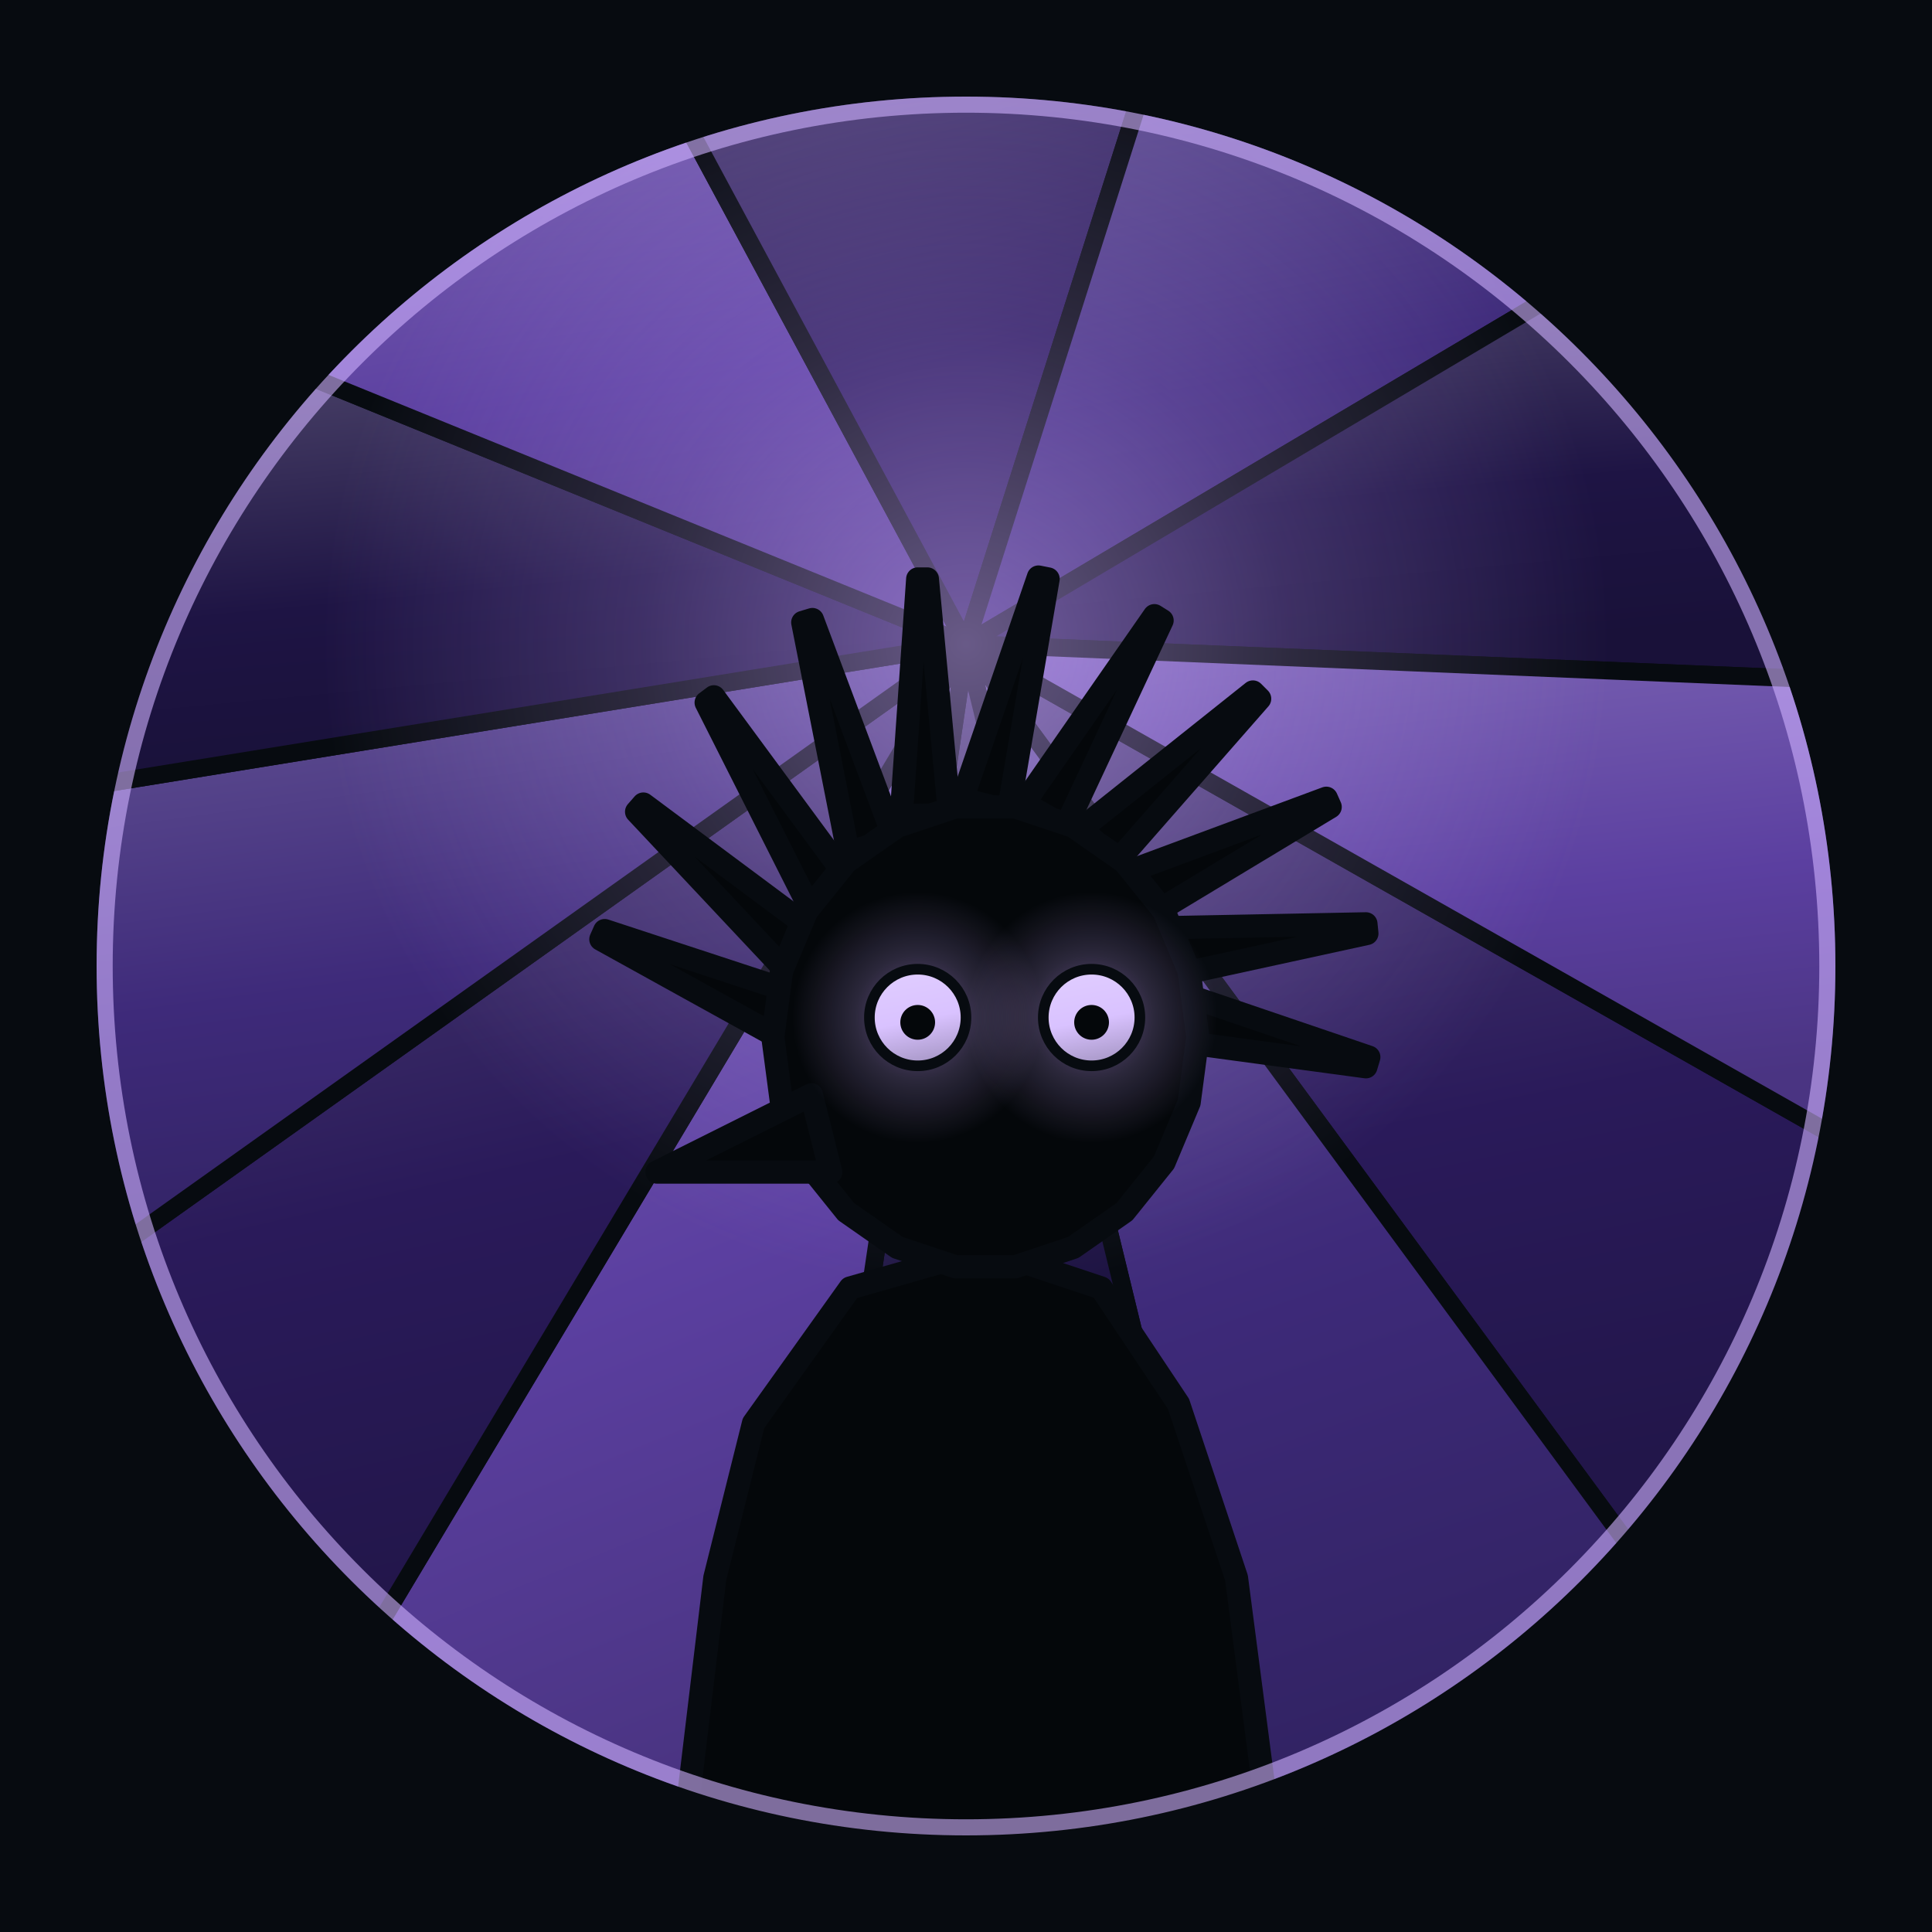
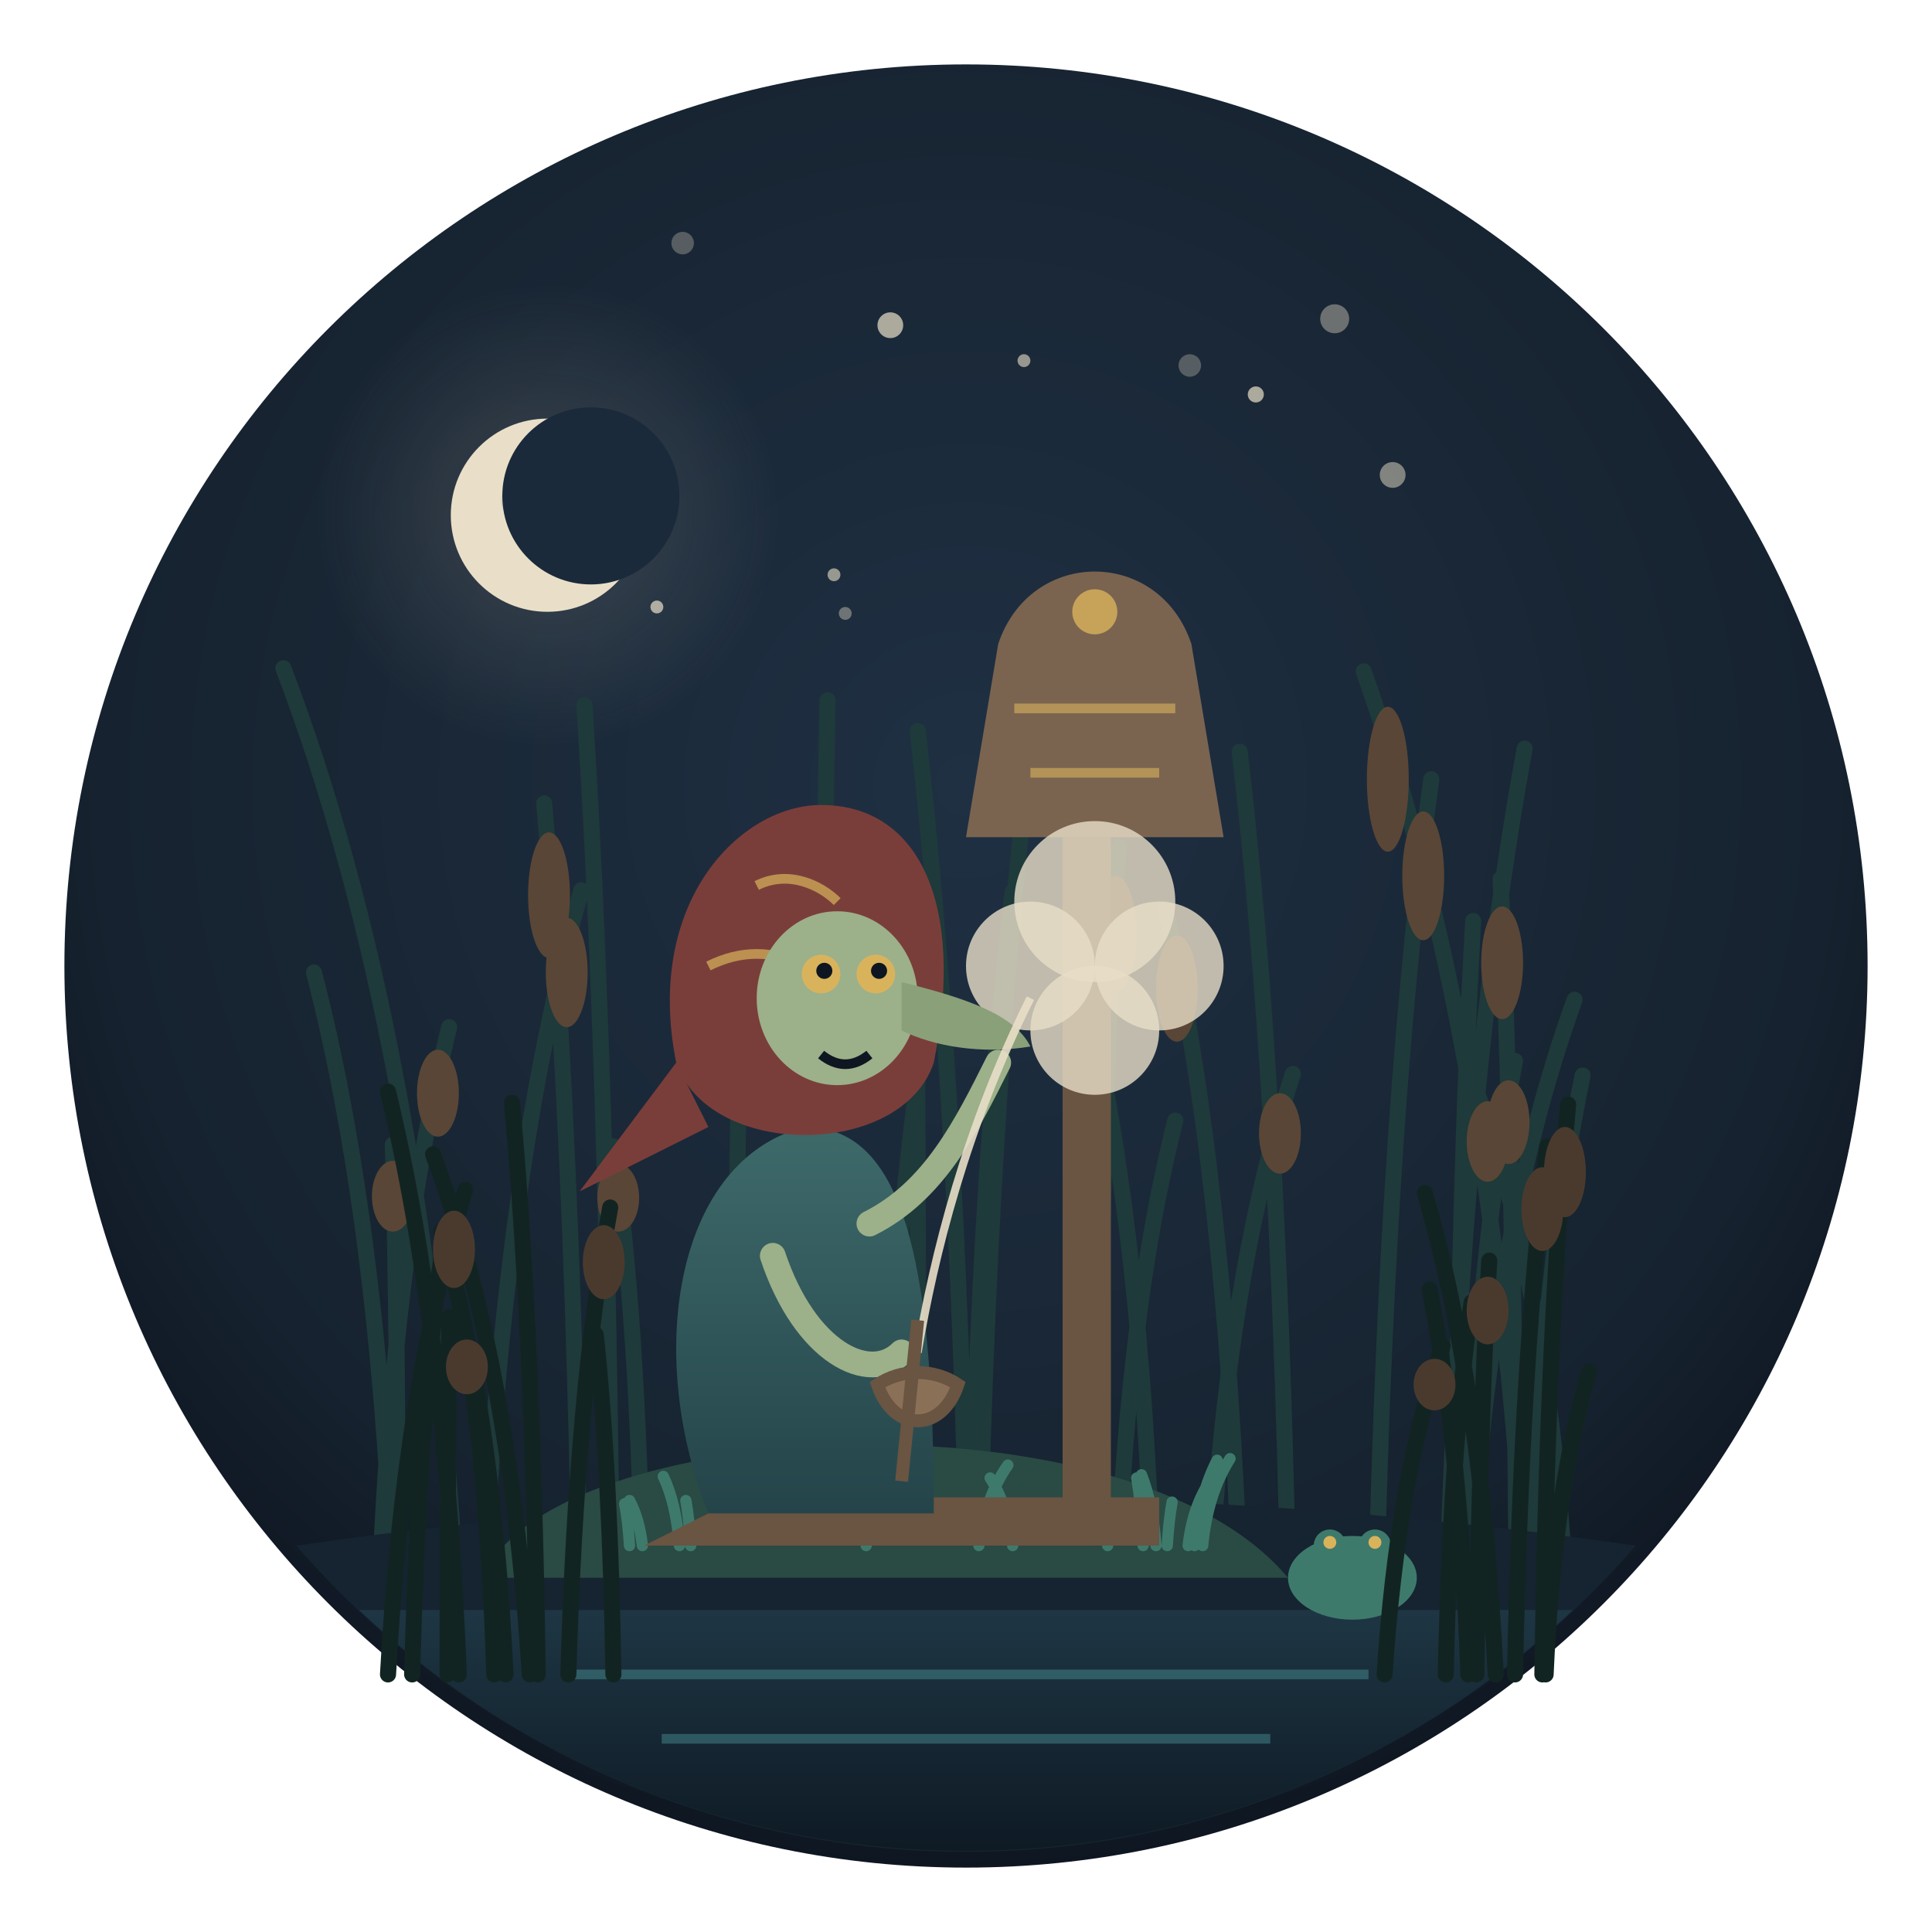
<svg xmlns="http://www.w3.org/2000/svg" viewBox="0 0 120 120">
  <defs>
-     <linearGradient id="g1" x1="0" y1="0" x2="0.2" y2="1">
-       <stop offset="0" stop-color="#55487B" />
-       <stop offset="0.6" stop-color="#2A1A5A" />
-       <stop offset="1" stop-color="#22164A" />
+     <radialGradient id="ki1" cx="0.5" cy="0.4" r="0.6">
+       <stop offset="0" stop-color="#1F3043" />
+       <stop offset="0.8" stop-color="#16222F" />
+       <stop offset="1" stop-color="#0E1621" />
+     </radialGradient>
+     <radialGradient id="ki2" cx="0.5" cy="0.5" r="0.5">
+       <stop offset="0" stop-color="#E9DFC8" stop-opacity="0.2" />
+       <stop offset="0.4" stop-color="#E9DFC8" stop-opacity="0.1" />
+       <stop offset="1" stop-color="#E9DFC8" stop-opacity="0" />
+     </radialGradient>
+     <linearGradient id="ki3" x1="0" y1="0" x2="0" y2="1">
+       <stop offset="0" stop-color="#1E3644" />
+       <stop offset="1" stop-color="#0E1A24" />
    </linearGradient>
-     <linearGradient id="g2" x1="0" y1="0" x2="0.2" y2="1">
-       <stop offset="0" stop-color="#655595" />
-       <stop offset="0.6" stop-color="#3E2A7A" />
-       <stop offset="1" stop-color="#322364" />
+     <linearGradient id="ki4" x1="0" y1="0" x2="0" y2="1">
+       <stop offset="0" stop-color="#3E6A6A" />
+       <stop offset="1" stop-color="#24444A" />
    </linearGradient>
-     <linearGradient id="g3" x1="0" y1="0" x2="0.2" y2="1">
-       <stop offset="0" stop-color="#4B4369" />
-       <stop offset="0.6" stop-color="#1E1444" />
-       <stop offset="1" stop-color="#191139" />
-     </linearGradient>
-     <linearGradient id="g4" x1="0" y1="0" x2="0.2" y2="1">
-       <stop offset="0" stop-color="#7C65B3" />
-       <stop offset="0.6" stop-color="#5B3FA0" />
-       <stop offset="1" stop-color="#4A3482" />
-     </linearGradient>
-     <radialGradient id="g5" cx="60" cy="40" r="40" gradientUnits="userSpaceOnUse">
-       <stop offset="0" stop-color="#C9A8FF" stop-opacity="0.5" />
-       <stop offset="0.5" stop-color="#C9A8FF" stop-opacity="0.2" />
-       <stop offset="1" stop-color="#C9A8FF" stop-opacity="0.00" />
-     </radialGradient>
-     <radialGradient id="g6" cx="177" cy="92" r="13" gradientUnits="userSpaceOnUse">
-       <stop offset="0" stop-color="#C9A8FF" stop-opacity="0.5" />
-       <stop offset="0.5" stop-color="#C9A8FF" stop-opacity="0.2" />
-       <stop offset="1" stop-color="#C9A8FF" stop-opacity="0.00" />
-     </radialGradient>
-     <linearGradient id="g7" x1="0" y1="0" x2="0.2" y2="1">
-       <stop offset="0" stop-color="#E1CEFF" />
-       <stop offset="0.6" stop-color="#D9C2FF" />
-       <stop offset="1" stop-color="#AE9DCE" />
-     </linearGradient>
-     <radialGradient id="g8" cx="195" cy="92" r="13" gradientUnits="userSpaceOnUse">
-       <stop offset="0" stop-color="#C9A8FF" stop-opacity="0.5" />
-       <stop offset="0.5" stop-color="#C9A8FF" stop-opacity="0.2" />
-       <stop offset="1" stop-color="#C9A8FF" stop-opacity="0.00" />
-     </radialGradient>
  </defs>
-   <circle cx="60" cy="60" r="57" fill="#070B10" />
-   <path d="M60,40 114.9,71.1 113,78.2 110.1,85 106.4,91.3 102,97.1Z" fill="url(#g1)" stroke="#070B10" stroke-width="1.1" />
-   <path d="M60,40 102,97.1 96.8,102.2 90.9,106.7 84.6,110.3 77.8,113.1Z" fill="url(#g2)" stroke="#070B10" stroke-width="1.1" />
-   <path d="M60,40 77.8,113.1 70.7,115 63.5,115.9 56.1,115.9 48.9,114.9Z" fill="url(#g3)" stroke="#070B10" stroke-width="1.1" />
-   <path d="M60,40 48.9,114.9 41.8,113 35,110.1 28.7,106.4 22.9,102Z" fill="url(#g4)" stroke="#070B10" stroke-width="1.1" />
-   <path d="M60,40 22.9,102 17.8,96.8 13.3,90.9 9.7,84.6 6.9,77.8Z" fill="url(#g1)" stroke="#070B10" stroke-width="1.1" />
-   <path d="M60,40 6.9,77.8 5,70.7 4.1,63.5 4.1,56.1 5.1,48.9Z" fill="url(#g2)" stroke="#070B10" stroke-width="1.1" />
-   <path d="M60,40 5.1,48.9 7,41.8 9.9,35 13.6,28.7 18,22.9Z" fill="url(#g3)" stroke="#070B10" stroke-width="1.1" />
-   <path d="M60,40 18,22.9 23.2,17.8 29.1,13.3 35.4,9.7 42.2,6.9Z" fill="url(#g4)" stroke="#070B10" stroke-width="1.1" />
-   <path d="M60,40 42.2,6.9 49.3,5 56.5,4.1 63.9,4.1 71.1,5.1Z" fill="url(#g1)" stroke="#070B10" stroke-width="1.1" />
-   <path d="M60,40 71.1,5.1 78.2,7 85,9.9 91.3,13.6 97.1,18Z" fill="url(#g2)" stroke="#070B10" stroke-width="1.1" />
-   <path d="M60,40 97.1,18 102.2,23.2 106.7,29.1 110.3,35.4 113.1,42.2Z" fill="url(#g3)" stroke="#070B10" stroke-width="1.1" />
-   <path d="M60,40 113.1,42.2 115,49.3 115.9,56.5 115.9,63.9 114.9,71.1Z" fill="url(#g4)" stroke="#070B10" stroke-width="1.1" />
-   <circle cx="60" cy="40" r="40" fill="url(#g5)" />
-   <g transform="translate(60 68) scale(0.6) translate(-182 -100)">
-     <path d="M165,89.7 144.6,83 144.2,83.9 163,94.3Z" fill="#04070A" stroke="#070B10" stroke-width="2.4" stroke-linejoin="round" />
-     <path d="M166.6,83.3 148.6,69.9 147.9,70.7 163.3,87.1Z" fill="#04070A" stroke="#070B10" stroke-width="2.4" stroke-linejoin="round" />
-     <path d="M169.9,77.8 155.9,58.8 155.1,59.4 165.7,80.4Z" fill="#04070A" stroke="#070B10" stroke-width="2.4" stroke-linejoin="round" />
-     <path d="M174.6,73.5 166.1,50.8 165.1,51.1 169.8,74.9Z" fill="#04070A" stroke="#070B10" stroke-width="2.4" stroke-linejoin="round" />
-     <path d="M180.3,71 178,46.6 177,46.6 175.3,71.1Z" fill="#04070A" stroke="#070B10" stroke-width="2.4" stroke-linejoin="round" />
-     <path d="M186.4,70.6 190.5,46.6 189.5,46.4 181.6,69.4Z" fill="#04070A" stroke="#070B10" stroke-width="2.4" stroke-linejoin="round" />
-     <path d="M192.3,72.3 202.3,50.9 201.5,50.4 188,69.8Z" fill="#04070A" stroke="#070B10" stroke-width="2.4" stroke-linejoin="round" />
-     <path d="M197.5,76 212.4,59 211.7,58.3 194,72.4Z" fill="#04070A" stroke="#070B10" stroke-width="2.4" stroke-linejoin="round" />
-     <path d="M201.3,81.3 219.7,70.2 219.3,69.3 199.1,76.8Z" fill="#04070A" stroke="#070B10" stroke-width="2.4" stroke-linejoin="round" />
-     <path d="M203.3,87.7 223.5,83.3 223.4,82.3 202.7,82.7Z" fill="#04070A" stroke="#070B10" stroke-width="2.4" stroke-linejoin="round" />
-     <path d="M203.4,94.4 223.4,97.1 223.7,96.1 204.6,89.6Z" fill="#04070A" stroke="#070B10" stroke-width="2.4" stroke-linejoin="round" />
-     <path d="M184,116 170,120 160,134 156,150 150,200 146,210 222,210 216,196 210,150 204,132 196,120Z" fill="#04070A" stroke="#070B10" stroke-width="2.4" stroke-linejoin="round" />
-     <path d="M206,94 205.1,100.8 202.5,107 198.4,112.1 193.1,115.8 187.1,117.8 180.9,117.8 174.9,115.8 169.6,112.1 165.5,107 162.9,100.8 162,94 162.9,87.2 165.5,81 169.6,75.9 174.9,72.2 180.9,70.2 187.1,70.2 193.1,72.2 198.4,75.9 202.5,81 205.1,87.2Z" fill="#04070A" stroke="#070B10" stroke-width="2.4" stroke-linejoin="round" />
-     <path d="M166,100 150,108 168,108Z" fill="#04070A" stroke="#070B10" stroke-width="2.4" stroke-linejoin="round" />
-     <circle cx="177" cy="92" r="13" fill="url(#g6)" />
-     <circle cx="177" cy="92" r="5" fill="url(#g7)" stroke="#070B10" stroke-width="1.1" />
-     <circle cx="177" cy="92.5" r="1.8" fill="#04070A" />
-     <circle cx="195" cy="92" r="13" fill="url(#g8)" />
-     <circle cx="195" cy="92" r="5" fill="url(#g7)" stroke="#070B10" stroke-width="1.1" />
-     <circle cx="195" cy="92.5" r="1.8" fill="#04070A" />
-   </g>
-   <path d="M-1,-1 121,-1 121,121 -1,121ZM116,60 115.5,67.3 114.1,74.5 111.7,81.4 108.5,88 104.4,94.1 99.6,99.6 94.1,104.4 88,108.5 81.4,111.7 74.5,114.1 67.3,115.5 60,116 52.7,115.5 45.5,114.1 38.6,111.7 32,108.5 25.9,104.4 20.4,99.6 15.6,94.1 11.5,88 8.3,81.4 5.9,74.5 4.5,67.3 4,60 4.5,52.7 5.9,45.5 8.3,38.6 11.5,32 15.6,25.9 20.4,20.4 25.9,15.6 32,11.5 38.6,8.3 45.5,5.9 52.7,4.5 60,4 67.3,4.5 74.5,5.9 81.4,8.3 88,11.5 94.1,15.6 99.6,20.4 104.4,25.9 108.5,32 111.7,38.6 114.1,45.5 115.5,52.7Z" fill="#070B10" fill-rule="evenodd" />
-   <circle cx="60" cy="60" r="56" fill="none" stroke="#070B10" stroke-width="4" />
-   <circle cx="60" cy="60" r="53.5" fill="none" stroke="#CEB1FF" stroke-width="1" stroke-opacity="0.6" />
+   <circle cx="60" cy="60" r="56" fill="url(#ki1)" />
+   <circle cx="42.4" cy="15.1" r="0.7" fill="#E9DFC8" opacity="0.3" />
+   <circle cx="63.6" cy="22.4" r="0.4" fill="#E9DFC8" opacity="0.6" />
+   <circle cx="52.5" cy="38.1" r="0.4" fill="#E9DFC8" opacity="0.4" />
+   <circle cx="72.7" cy="42.2" r="0.7" fill="#E9DFC8" opacity="0.5" />
+   <circle cx="40.8" cy="37.7" r="0.4" fill="#E9DFC8" opacity="0.7" />
+   <circle cx="73.9" cy="22.7" r="0.7" fill="#E9DFC8" opacity="0.3" />
+   <circle cx="78" cy="24.5" r="0.5" fill="#E9DFC8" opacity="0.7" />
+   <circle cx="55.3" cy="20.2" r="0.8" fill="#E9DFC8" opacity="0.7" />
+   <circle cx="34.4" cy="29.5" r="0.6" fill="#E9DFC8" opacity="0.8" />
+   <circle cx="82.9" cy="19.8" r="0.9" fill="#E9DFC8" opacity="0.4" />
+   <circle cx="51.8" cy="35.7" r="0.4" fill="#E9DFC8" opacity="0.6" />
+   <circle cx="86.5" cy="29.5" r="0.8" fill="#E9DFC8" opacity="0.5" />
+   <circle cx="34" cy="32" r="14.4" fill="url(#ki2)" />
+   <circle cx="34" cy="32" r="6" fill="#E9DFC8" />
+   <circle cx="32.2" cy="31.1" r="1.1" fill="#9BA7B4" opacity="0.2" />
+   <circle cx="35.5" cy="33.8" r="0.7" fill="#9BA7B4" opacity="0.2" />
+   <circle cx="36.7" cy="30.8" r="5.5" fill="#1A2A3A" />
+   <path d="M94.7,98Q92.7,64.2 84.7,41.7M85.5,98Q86.2,68.3 88.9,48.4M68.1,98Q68.3,70.7 69.5,52.6M54.7,98Q55.4,74.8 58.2,59.4M94.2,98Q94,72 93.2,54.6M24.7,98Q24.7,81.9 24.4,71.1M50.9,98Q51,65.3 51.4,43.5M39.9,98Q39.6,81.9 38.1,71.2M60.8,98Q61.6,63.2 64.8,40M89.9,98Q90.9,67.1 94.7,46.5M80,98Q79.4,67.2 77,46.7M95.1,98Q95.7,79.3 98.3,66.8M57.1,98Q57,72.2 56.9,55M60.1,98Q59.4,66.4 57,45.4M90.4,98Q90.6,73.5 91.5,57.2M77,98Q76.1,73.1 72.4,56.4M75.2,98Q76.2,79.2 80.3,66.7M91.3,98Q92.6,76.5 97.8,62.1M60.3,98Q60.8,72.5 62.9,55.4M45.7,98Q45.7,78.4 45.9,65.3M69.4,98Q70.1,81 73,69.6M91,98Q91.6,78.7 94.1,65.9M71.6,98Q70.9,77.2 67.8,63.3M30.1,98Q31.3,72.4 36.1,55.3M38,98Q37.7,65.5 36.3,43.8M24.4,98Q23.4,75.4 19.5,60.4M28.3,98Q26.2,64.1 17.6,41.5M23.6,98Q24.5,77.5 27.9,63.8M36,98Q35.5,69.1 33.8,49.9M97.2,98Q96.1,79.5 91.5,67.2" stroke="#1E3A3A" stroke-width="1" fill="none" stroke-linecap="round" />
+   <ellipse cx="86.2" cy="48.4" rx="1.3" ry="4.5" fill="#5A4636" />
+   <ellipse cx="88.4" cy="54.4" rx="1.3" ry="4" fill="#5A4636" />
+   <ellipse cx="69.3" cy="58" rx="1.3" ry="3.6" fill="#5A4636" />
+   <ellipse cx="93.3" cy="59.8" rx="1.3" ry="3.5" fill="#5A4636" />
+   <ellipse cx="24.4" cy="74.3" rx="1.3" ry="2.2" fill="#5A4636" />
+   <ellipse cx="38.4" cy="74.4" rx="1.3" ry="2.1" fill="#5A4636" />
+   <ellipse cx="64.2" cy="47" rx="1.3" ry="4.6" fill="#5A4636" />
+   <ellipse cx="73.1" cy="61.4" rx="1.3" ry="3.3" fill="#5A4636" />
+   <ellipse cx="79.5" cy="70.4" rx="1.3" ry="2.5" fill="#5A4636" />
+   <ellipse cx="93.7" cy="69.7" rx="1.3" ry="2.6" fill="#5A4636" />
+   <ellipse cx="35.2" cy="60.4" rx="1.3" ry="3.4" fill="#5A4636" />
+   <ellipse cx="27.2" cy="67.9" rx="1.3" ry="2.7" fill="#5A4636" />
+   <ellipse cx="34.1" cy="55.6" rx="1.3" ry="3.9" fill="#5A4636" />
+   <ellipse cx="92.4" cy="70.9" rx="1.3" ry="2.5" fill="#5A4636" />
+   <path d="M18.4,96Q60,90 101.6,96A55,55 0 0 1 18.4,96Z" fill="#152430" />
+   <path d="M22.3,100L97.7,100A55,55 0 0 1 22.3,100Z" fill="url(#ki3)" />
+   <path d="M35,104H85M41.1,108H78.9" stroke="#4FA3A5" stroke-width="0.6" opacity="0.4" />
+   <path d="M30,98C34,88 70,86 80,98Z" fill="#2A4A44" />
+   <path d="M42.9,96q-0.1,-1.7 -0.3,-2.8M39.1,96q-0.1,-1.6 -0.3,-2.6M74.2,96q0.3,-3.2 1.4,-5.3M42.2,96q-0.2,-2.6 -1,-4.3M39.9,96q-0.2,-1.7 -0.8,-2.8M74.7,96q0.3,-3.2 1.7,-5.4M68.8,96q-0.1,-1.9 -0.6,-3.1M60.8,96q0.4,-3 1.8,-5M72.5,96q0.1,-1.6 0.3,-2.7M62.9,96q-0.3,-2.5 -1.4,-4.2M53.8,96q0.2,-1.6 1.2,-2.7M71.8,96q-0.2,-2.6 -0.9,-4.4M73.8,96q0.3,-2.7 1.7,-4.5M71,96q-0.1,-2.5 -0.4,-4.2" stroke="#3E7A6C" stroke-width="0.7" fill="none" opacity="1" stroke-linecap="round" />
+   <path d="M40,96L72,96L72,93L46,93Z" fill="#6A5442" />
+   <rect x="66" y="52" width="3" height="42" fill="#6A5442" />
+   <path d="M60,52H76L74,40C72,34 64,34 62,40Z" fill="#7A6450" />
+   <path d="M63,44h10M64,48h8" stroke="#D9B35B" stroke-width="0.6" opacity="0.6" />
+   <circle cx="68" cy="38" r="1.4" fill="#D9B35B" opacity="0.8" />
+   <circle cx="68" cy="56" r="5" fill="#E9DFC8" opacity="0.8" />
+   <circle cx="72" cy="60" r="4" fill="#E9DFC8" opacity="0.8" />
+   <circle cx="64" cy="60" r="4" fill="#E9DFC8" opacity="0.8" />
+   <circle cx="68" cy="64" r="4" fill="#E9DFC8" opacity="0.8" />
+   <path d="M44,94C40,84 42,72 50,70C56,70 58,78 58,94Z" fill="url(#ki4)" />
+   <path d="M42,66C40,56 46,50 51,50C57,50 60,56 58,66C56,72 44,72 42,66Z" fill="#7A3E3A" />
+   <path d="M44,60c2,-1 4,-1 6,0M47,55c2,-1 4,0 5,1" stroke="#D9B35B" stroke-width="0.6" opacity="0.7" fill="none" />
+   <path d="M42,66L36,74L44,70Z" fill="#7A3E3A" />
+   <ellipse cx="52" cy="62" rx="5" ry="5.4" fill="#9CB08A" />
+   <path d="M56,61C60,62 63,63 64,65C61,65.5 58,65 56,64Z" fill="#8AA078" />
+   <circle cx="51" cy="60.5" r="1.2" fill="#D9B35B" />
+   <circle cx="54.4" cy="60.5" r="1.2" fill="#D9B35B" />
+   <circle cx="51.2" cy="60.3" r="0.5" fill="#0E1621" />
+   <circle cx="54.6" cy="60.3" r="0.5" fill="#0E1621" />
+   <path d="M51,65.5c1,0.8 2,0.8 3,0" stroke="#0E1621" stroke-width="0.6" fill="none" />
+   <path d="M54,76C58,74 60,70 62,66" stroke="#9CB08A" stroke-width="1.6" fill="none" stroke-linecap="round" />
+   <path d="M48,78C50,84 54,86 56,84" stroke="#9CB08A" stroke-width="1.6" fill="none" stroke-linecap="round" />
+   <path d="M64,62C60,70 58,78 57,84" stroke="#E9DFC8" stroke-width="0.5" opacity="0.9" fill="none" />
+   <path d="M57,82l-1,10M54.5,86c1.5,-1 3.5,-1 5,0c-1,3 -4,3 -5,0Z" stroke="#6A5442" stroke-width="0.8" fill="#8A7056" />
+   <ellipse cx="84" cy="98" rx="4" ry="2.6" fill="#3E7A6C" />
+   <circle cx="82.6" cy="96" r="1" fill="#3E7A6C" />
+   <circle cx="85.4" cy="96" r="1" fill="#3E7A6C" />
+   <circle cx="82.6" cy="95.8" r="0.4" fill="#D9B35B" />
+   <circle cx="85.4" cy="95.8" r="0.4" fill="#D9B35B" />
+   <path d="M31.4,104Q30.6,87.5 27.4,76.5M24.1,104Q25.1,86 28.9,73.9M32.9,104Q31.7,84.6 26.9,71.7M35.3,104Q35.8,86.6 37.9,75M27.8,104Q27.8,90.7 27.9,81.8M33.4,104Q33.1,82.7 31.8,68.5M25.6,104Q26,88.5 27.4,78.2M30.7,104Q30.3,90.9 28.7,82.2M28.5,104Q27.6,82.3 24.1,67.8M38.1,104Q37.9,91.3 37,82.9" stroke="#122422" stroke-width="1" fill="none" stroke-linecap="round" />
+   <ellipse cx="28.2" cy="77.6" rx="1.3" ry="2.4" fill="#4A3A2E" />
+   <ellipse cx="37.5" cy="78.4" rx="1.3" ry="2.3" fill="#4A3A2E" />
+   <ellipse cx="29" cy="84.9" rx="1.3" ry="1.7" fill="#4A3A2E" />
+   <path d="M91.7,104Q91.9,88.6 92.5,78.3M94.1,104Q94.5,84.3 96.1,71.2M91.2,104Q90.7,89.7 88.8,80.1M96,104Q96.5,92.7 98.7,85.2M89.8,104Q90.1,90.1 91.4,80.9M92.9,104Q92,86.1 88.5,74.1M95.8,104Q96.1,82.7 97.4,68.6M86,104Q86.8,91.8 89.6,83.6" stroke="#122422" stroke-width="1" fill="none" stroke-linecap="round" />
+   <ellipse cx="92.4" cy="81.4" rx="1.3" ry="2.1" fill="#4A3A2E" />
+   <ellipse cx="95.8" cy="75.1" rx="1.3" ry="2.6" fill="#4A3A2E" />
+   <ellipse cx="97.2" cy="72.8" rx="1.3" ry="2.8" fill="#4A3A2E" />
+   <ellipse cx="89.1" cy="86" rx="1.3" ry="1.6" fill="#4A3A2E" />
</svg>
